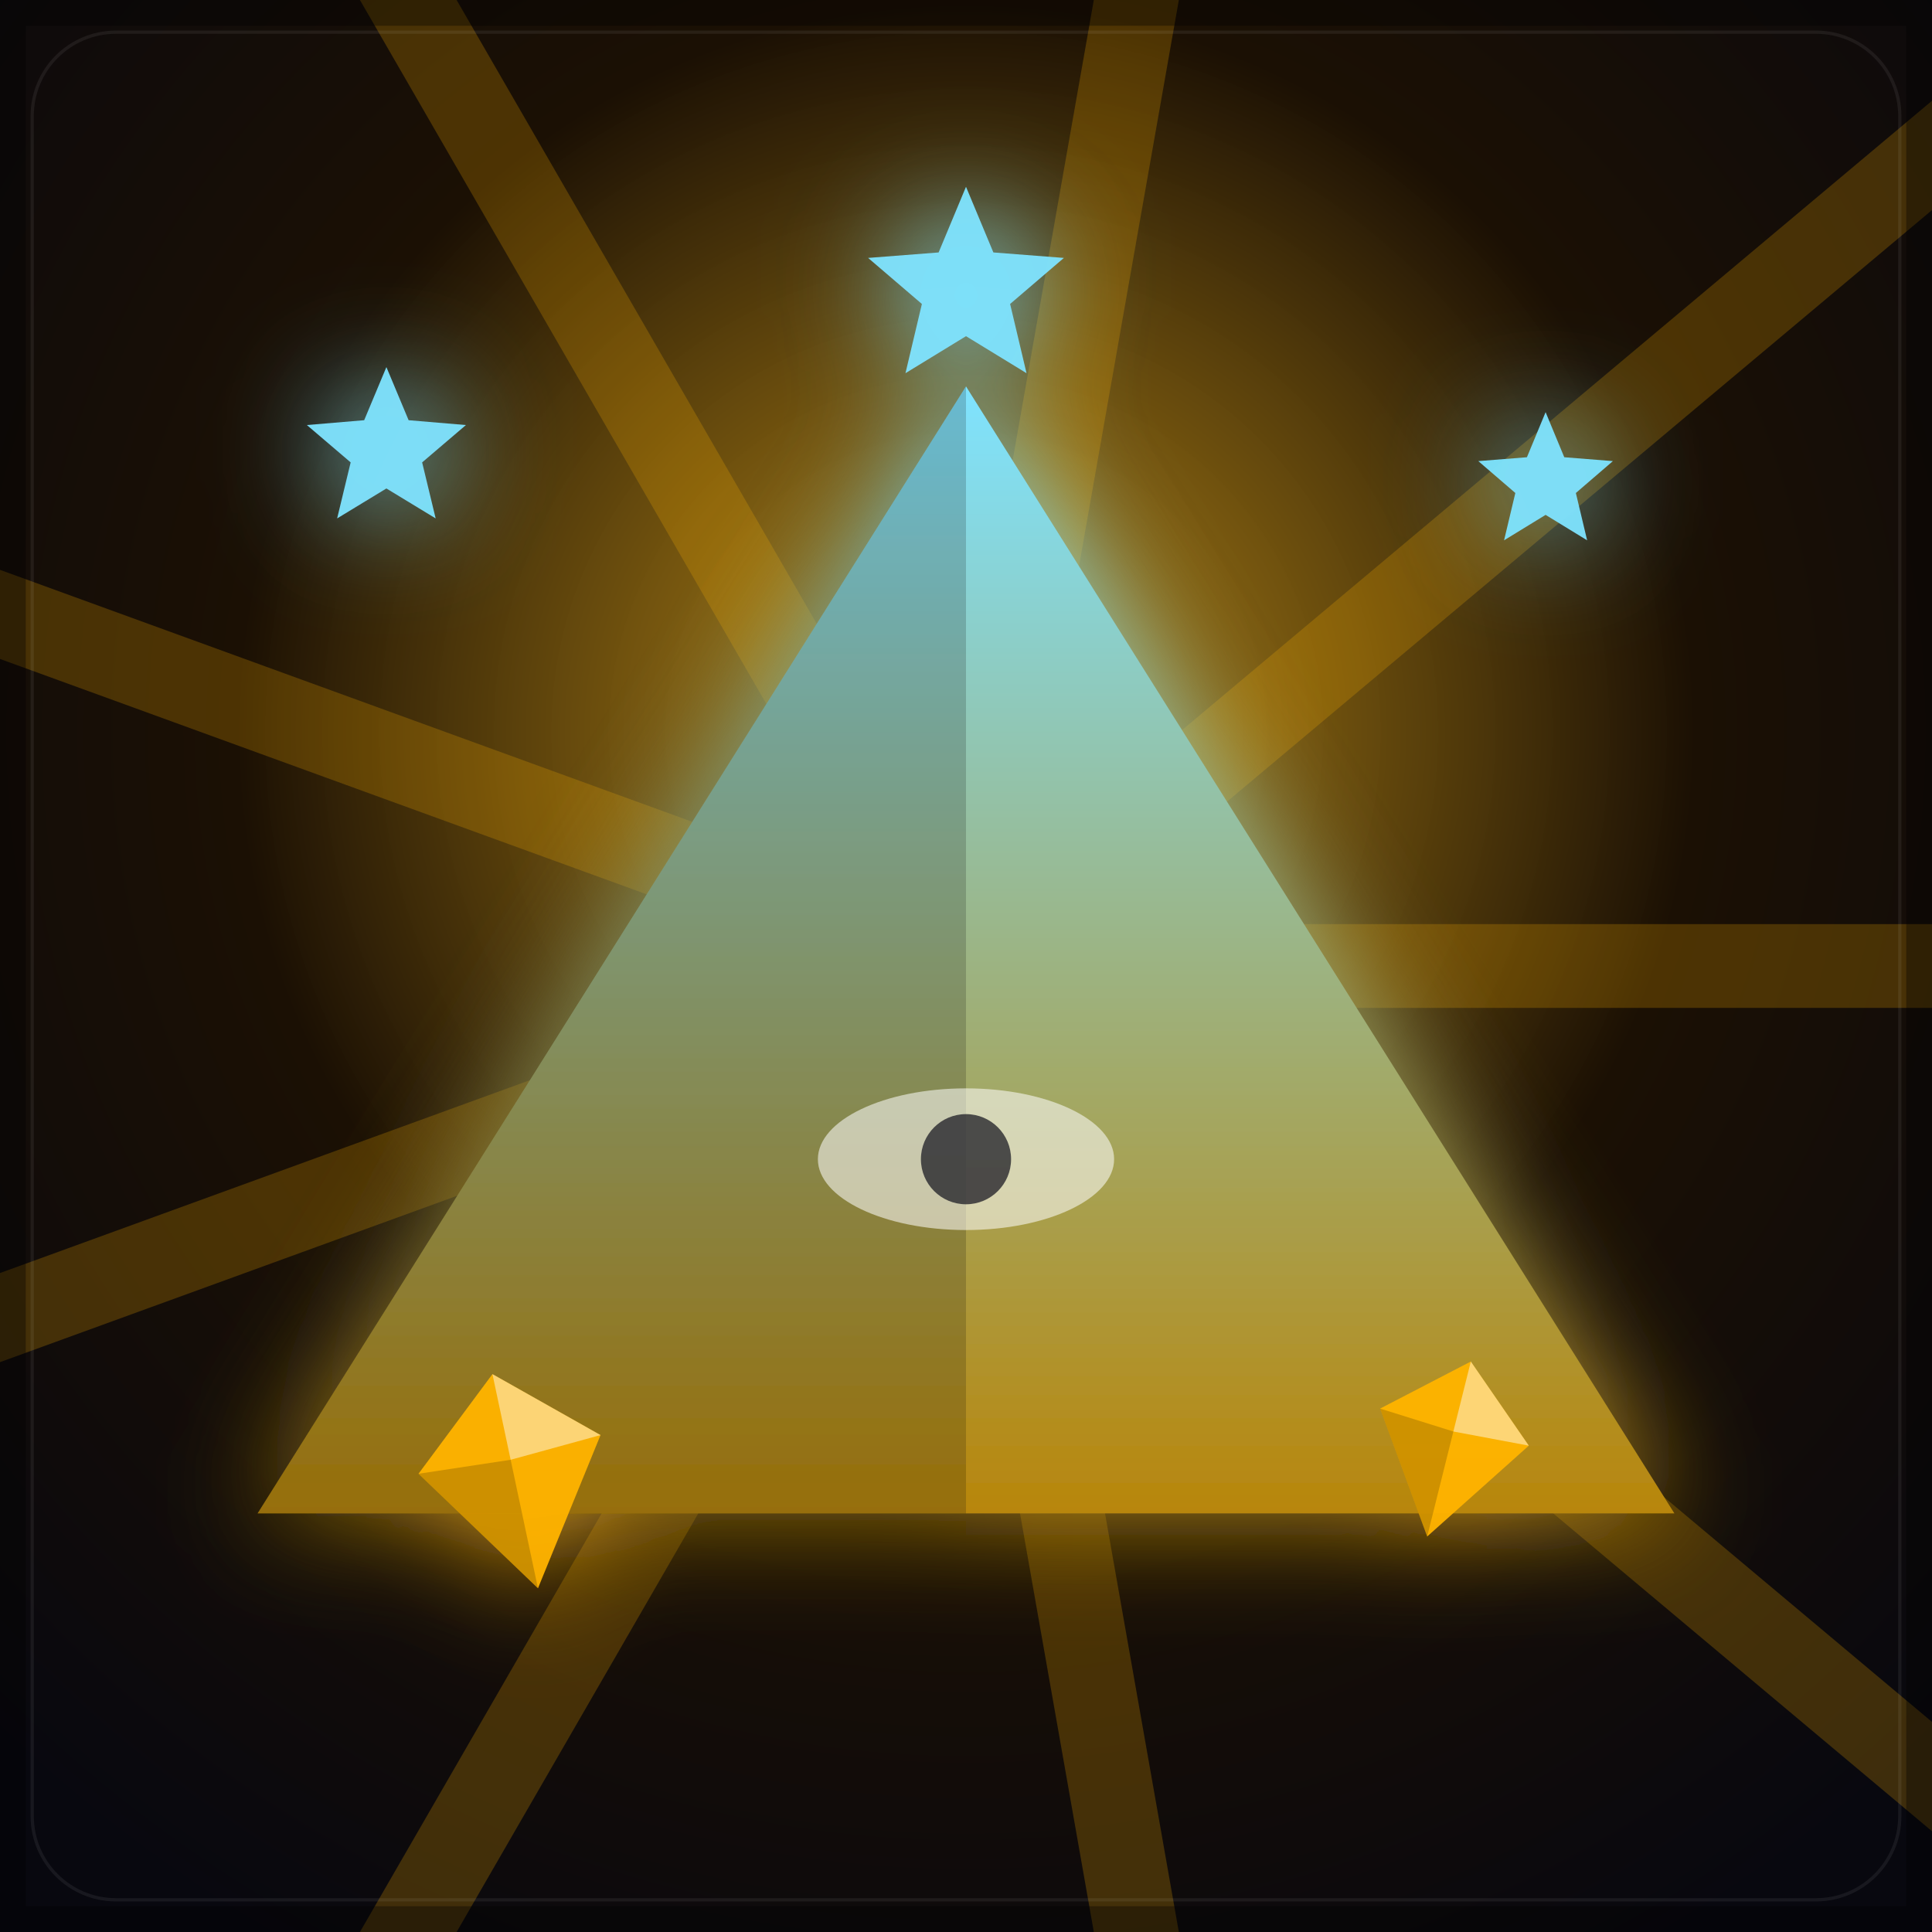
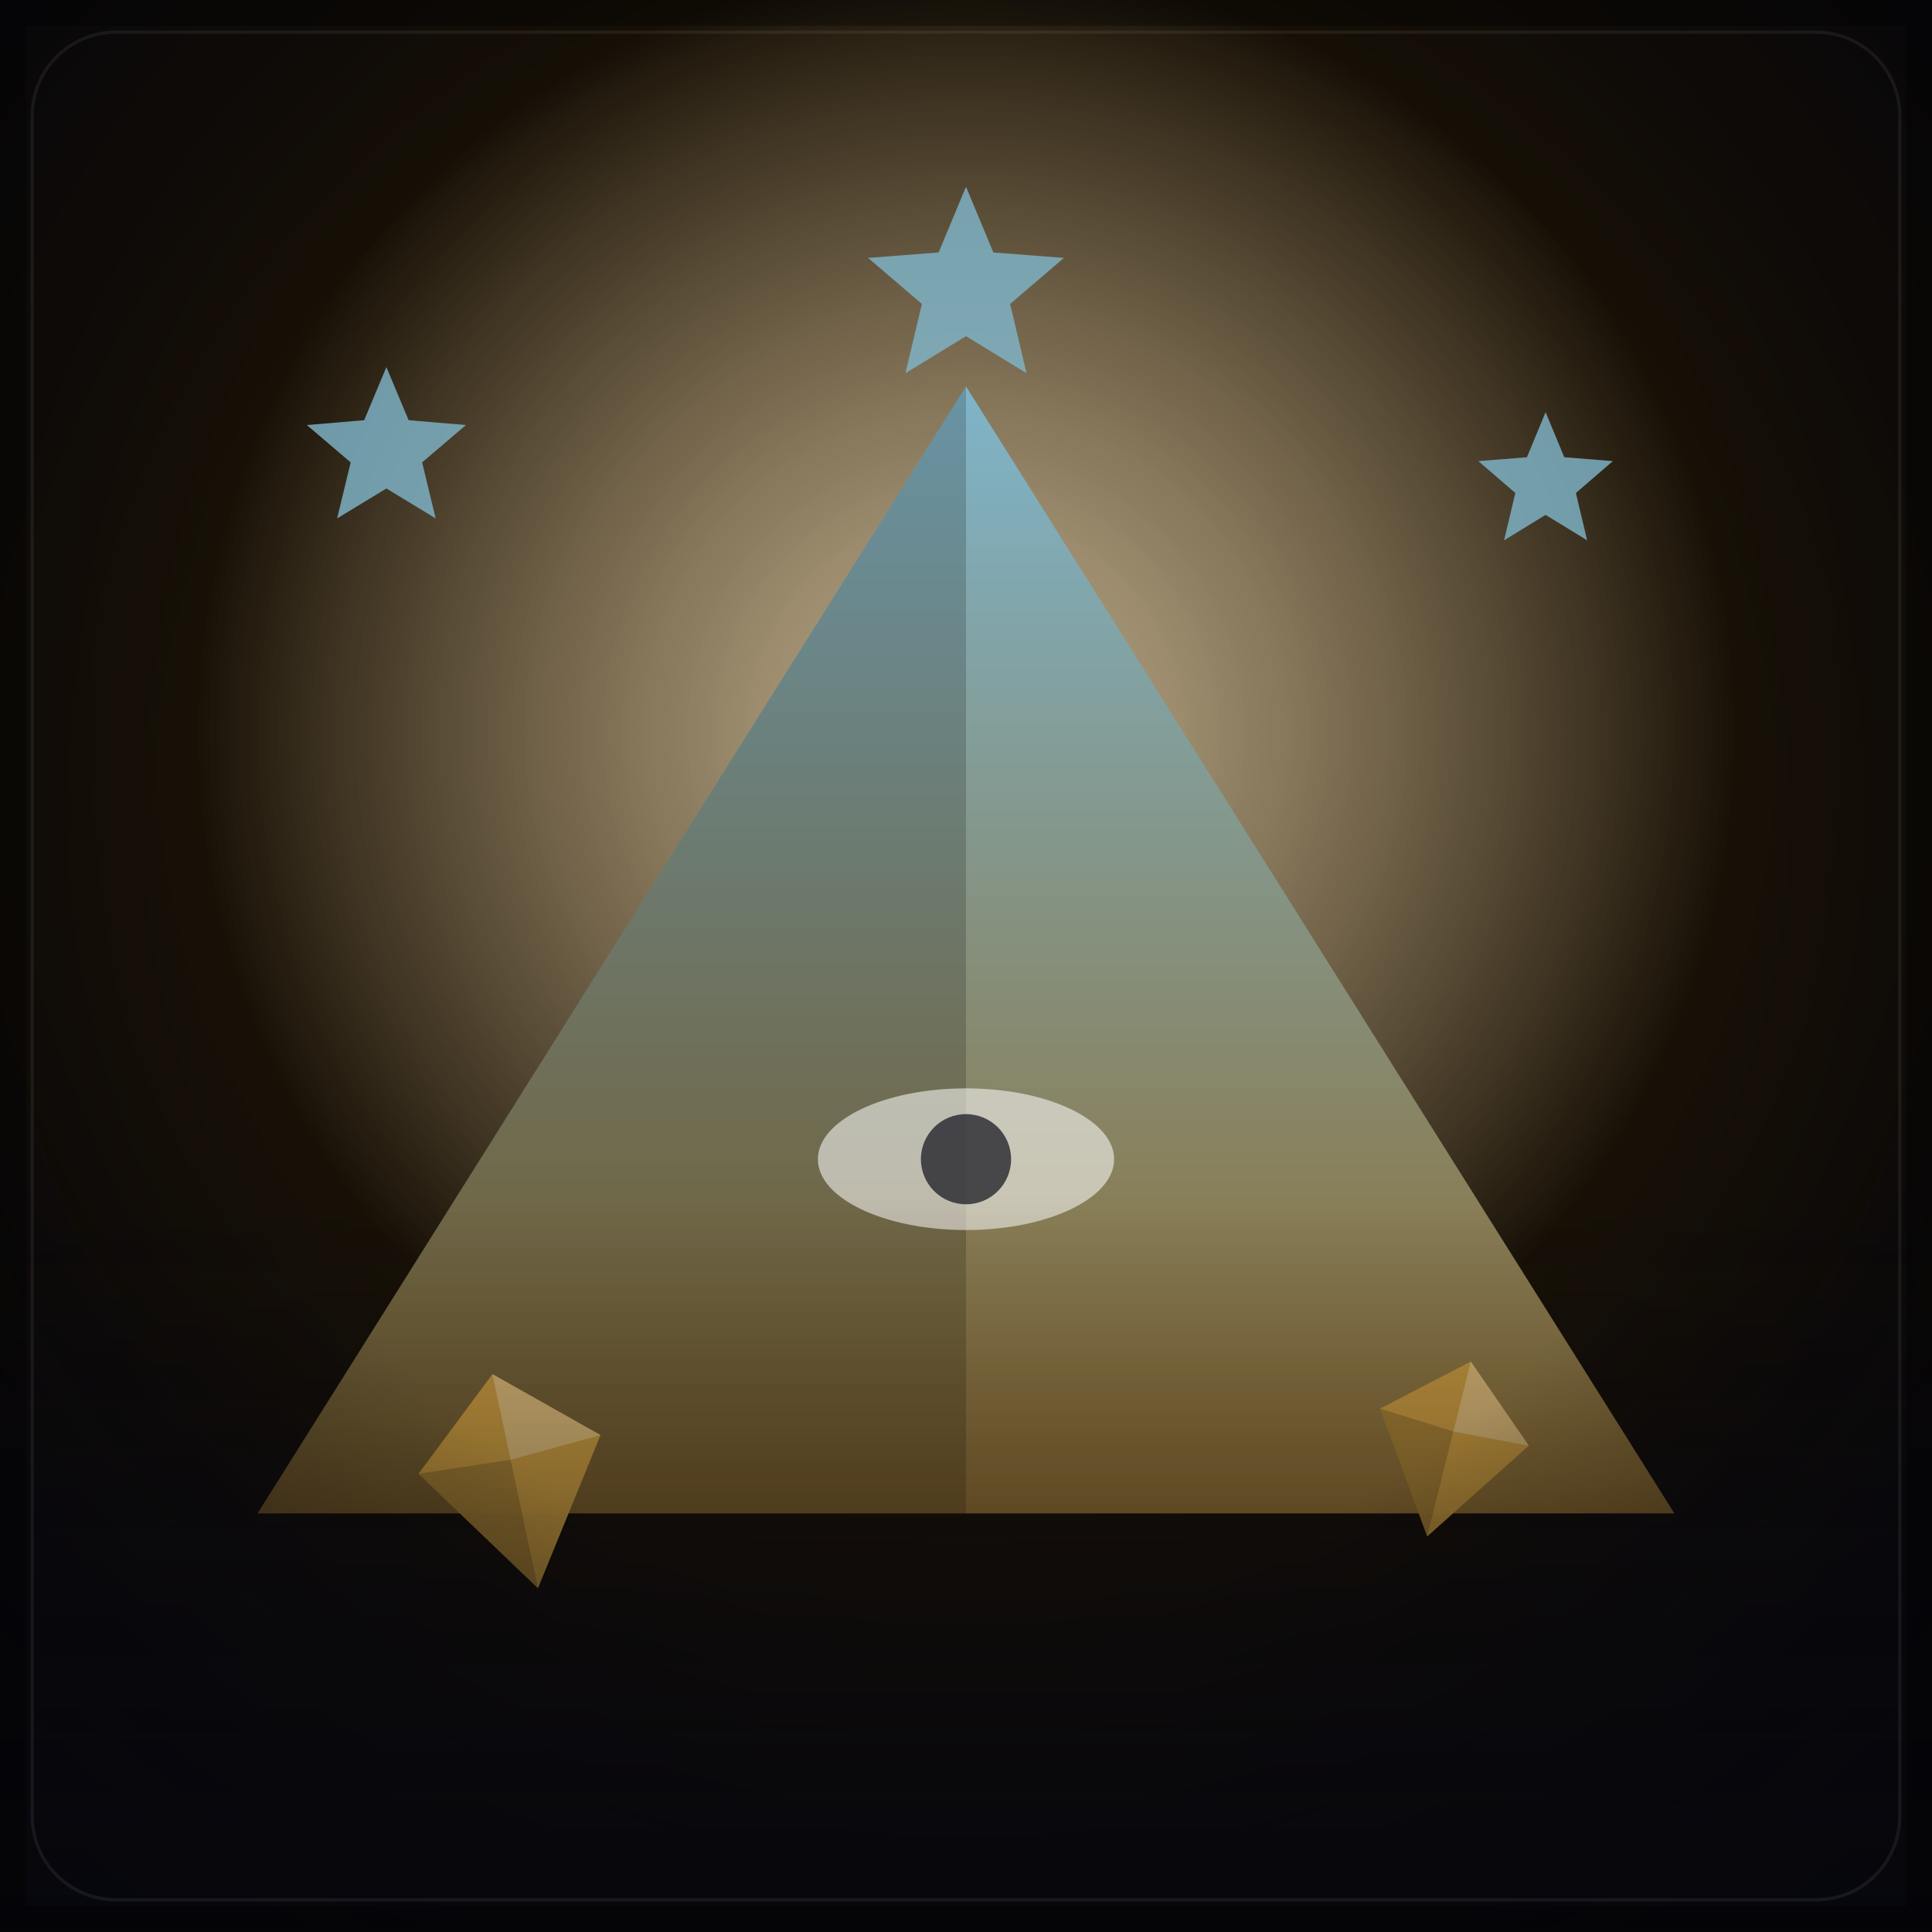
<svg xmlns="http://www.w3.org/2000/svg" viewBox="0 0 600 600" width="600" height="600" role="img" aria-label="book-of-dead">
  <defs>
    <radialGradient id="bg" cx="50%" cy="38%" r="72%">
-       <stop offset="0%" stop-color="#B8860B" stop-opacity="0.95" />
-       <stop offset="52%" stop-color="#1B1004" />
+       <stop offset="0%" stop-color="#8C6B2E" stop-opacity="0.5" />
+       <stop offset="55%" stop-color="#171006" />
      <stop offset="100%" stop-color="#08080F" />
    </radialGradient>
    <linearGradient id="coinGrad" x1="0" y1="0" x2="0" y2="1">
-       <stop offset="0%" stop-color="#7FE3FF" />
-       <stop offset="100%" stop-color="#B8860B" />
+       <stop offset="0%" stop-color="#7FB4C9" />
+       <stop offset="100%" stop-color="#8C6B2E" />
    </linearGradient>
    <linearGradient id="pyramidGrad" x1="0" y1="0" x2="0" y2="1">
-       <stop offset="0%" stop-color="#7FE3FF" />
-       <stop offset="100%" stop-color="#B8860B" />
+       <stop offset="0%" stop-color="#7FB4C9" />
+       <stop offset="100%" stop-color="#8C6B2E" />
    </linearGradient>
    <linearGradient id="flameGrad" x1="0" y1="1" x2="0" y2="0">
-       <stop offset="0%" stop-color="#B8860B" />
-       <stop offset="100%" stop-color="#FFB300" />
+       <stop offset="0%" stop-color="#8C6B2E" />
+       <stop offset="100%" stop-color="#C99A3D" />
    </linearGradient>
-     <filter id="glow" x="-30%" y="-30%" width="160%" height="160%">
-       <feGaussianBlur stdDeviation="18" result="b" />
-       <feMerge>
-         <feMergeNode in="b" />
-         <feMergeNode in="SourceGraphic" />
-       </feMerge>
-     </filter>
+     <radialGradient id="vig" cx="50%" cy="42%" r="78%">
+       <stop offset="52%" stop-color="#000000" stop-opacity="0" />
+       <stop offset="100%" stop-color="#05050A" stop-opacity="0.72" />
+     </radialGradient>
+     <linearGradient id="foot" x1="0" y1="0" x2="0" y2="1">
+       <stop offset="62%" stop-color="#07070D" stop-opacity="0" />
+       <stop offset="100%" stop-color="#07070D" stop-opacity="0.8" />
+     </linearGradient>
  </defs>
  <rect width="600" height="600" fill="url(#bg)" />
-   <g opacity="0.22">
-     <path d="M300 300 L760 300" stroke="#FFB300" stroke-width="26" stroke-linecap="round" />
-     <path d="M300 300 L652.38 595.682" stroke="#FFB300" stroke-width="26" stroke-linecap="round" />
-     <path d="M300 300 L379.878 753.012" stroke="#FFB300" stroke-width="26" stroke-linecap="round" />
-     <path d="M300 300 L70 698.372" stroke="#FFB300" stroke-width="26" stroke-linecap="round" />
-     <path d="M300 300 L-132.259 457.329" stroke="#FFB300" stroke-width="26" stroke-linecap="round" />
-     <path d="M300 300 L-132.259 142.671" stroke="#FFB300" stroke-width="26" stroke-linecap="round" />
-     <path d="M300 300 L70 -98.372" stroke="#FFB300" stroke-width="26" stroke-linecap="round" />
-     <path d="M300 300 L379.878 -153.012" stroke="#FFB300" stroke-width="26" stroke-linecap="round" />
-     <path d="M300 300 L652.38 4.318" stroke="#FFB300" stroke-width="26" stroke-linecap="round" />
-   </g>
-   <g filter="url(#glow)">
+   <g>
    <path d="M300 120 L520 470 L80 470 Z" fill="url(#pyramidGrad)" />
    <path d="M300 120 L300 470 L80 470 Z" fill="#000" opacity="0.18" />
    <ellipse cx="300" cy="360" rx="46" ry="22" fill="#fff" opacity="0.55" />
    <circle cx="300" cy="360" r="14" fill="#0F0F1A" opacity="0.7" />
-     <path transform="translate(120 140)" d="M0.0 -26.0 L6.9 -9.5 L24.7 -8.0 L11.1 3.6 L15.3 21.0 L0.0 11.7 L-15.3 21.0 L-11.1 3.6 L-24.7 -8.0 L-6.9 -9.5 Z" fill="#7FE3FF" opacity="0.95" />
-     <path transform="translate(300 90)" d="M0.0 -32.0 L8.5 -11.6 L30.4 -9.9 L13.7 4.4 L18.8 25.9 L0.0 14.4 L-18.8 25.9 L-13.7 4.4 L-30.4 -9.9 L-8.5 -11.6 Z" fill="#7FE3FF" opacity="0.95" />
-     <path transform="translate(480 150)" d="M0.0 -22.0 L5.8 -8.0 L20.9 -6.8 L9.4 3.1 L12.9 17.8 L0.0 9.9 L-12.9 17.8 L-9.4 3.1 L-20.9 -6.8 L-5.8 -8.0 Z" fill="#7FE3FF" opacity="0.95" />
+     <path transform="translate(120 140)" d="M0.0 -26.0 L6.9 -9.5 L24.7 -8.0 L11.1 3.6 L15.3 21.0 L0.0 11.7 L-15.3 21.0 L-11.1 3.6 L-24.7 -8.0 L-6.9 -9.5 Z" fill="#7FB4C9" opacity="0.82" />
+     <path transform="translate(300 90)" d="M0.0 -32.0 L8.5 -11.6 L30.4 -9.9 L13.7 4.4 L18.8 25.9 L0.0 14.4 L-18.8 25.9 L-13.7 4.4 L-30.4 -9.9 L-8.5 -11.6 Z" fill="#7FB4C9" opacity="0.82" />
+     <path transform="translate(480 150)" d="M0.0 -22.0 L5.8 -8.0 L20.9 -6.8 L9.4 3.1 L12.9 17.8 L0.0 9.9 L-12.9 17.8 L-9.4 3.1 L-20.9 -6.8 L-5.8 -8.0 Z" fill="#7FB4C9" opacity="0.82" />
    <g transform="translate(160 460) rotate(-12)">
-       <path d="M0 -34 L28.9 -8.5 L0 34 L-28.9 -8.5 Z" fill="#FFB300" opacity="0.95" />
-       <path d="M0 -34 L28.9 -8.5 L0 -6.8 Z" fill="#ffffff" opacity="0.45" />
+       <path d="M0 -34 L28.9 -8.5 L0 34 L-28.9 -8.5 Z" fill="#C99A3D" opacity="0.95" />
+       <path d="M0 -34 L28.9 -8.5 L0 -6.8 Z" fill="#ffffff" opacity="0.28" />
      <path d="M-28.9 -8.5 L0 -6.8 L0 34 Z" fill="#000000" opacity="0.18" />
    </g>
    <g transform="translate(450 450) rotate(14)">
-       <path d="M0 -28 L23.8 -7 L0 28 L-23.8 -7 Z" fill="#FFB300" opacity="0.95" />
-       <path d="M0 -28 L23.8 -7 L0 -5.6 Z" fill="#ffffff" opacity="0.45" />
+       <path d="M0 -28 L23.8 -7 L0 28 L-23.8 -7 Z" fill="#C99A3D" opacity="0.95" />
+       <path d="M0 -28 L23.8 -7 L0 -5.6 Z" fill="#ffffff" opacity="0.28" />
      <path d="M-23.8 -7 L0 -5.6 L0 28 Z" fill="#000000" opacity="0.18" />
    </g>
  </g>
+   <rect width="600" height="600" fill="url(#vig)" />
+   <rect width="600" height="600" fill="url(#foot)" />
  <rect x="10" y="10" width="580" height="580" rx="26" fill="none" stroke="#ffffff" stroke-opacity="0.07" />
  <rect width="600" height="600" fill="none" stroke="#000" stroke-opacity="0.35" stroke-width="16" />
</svg>
